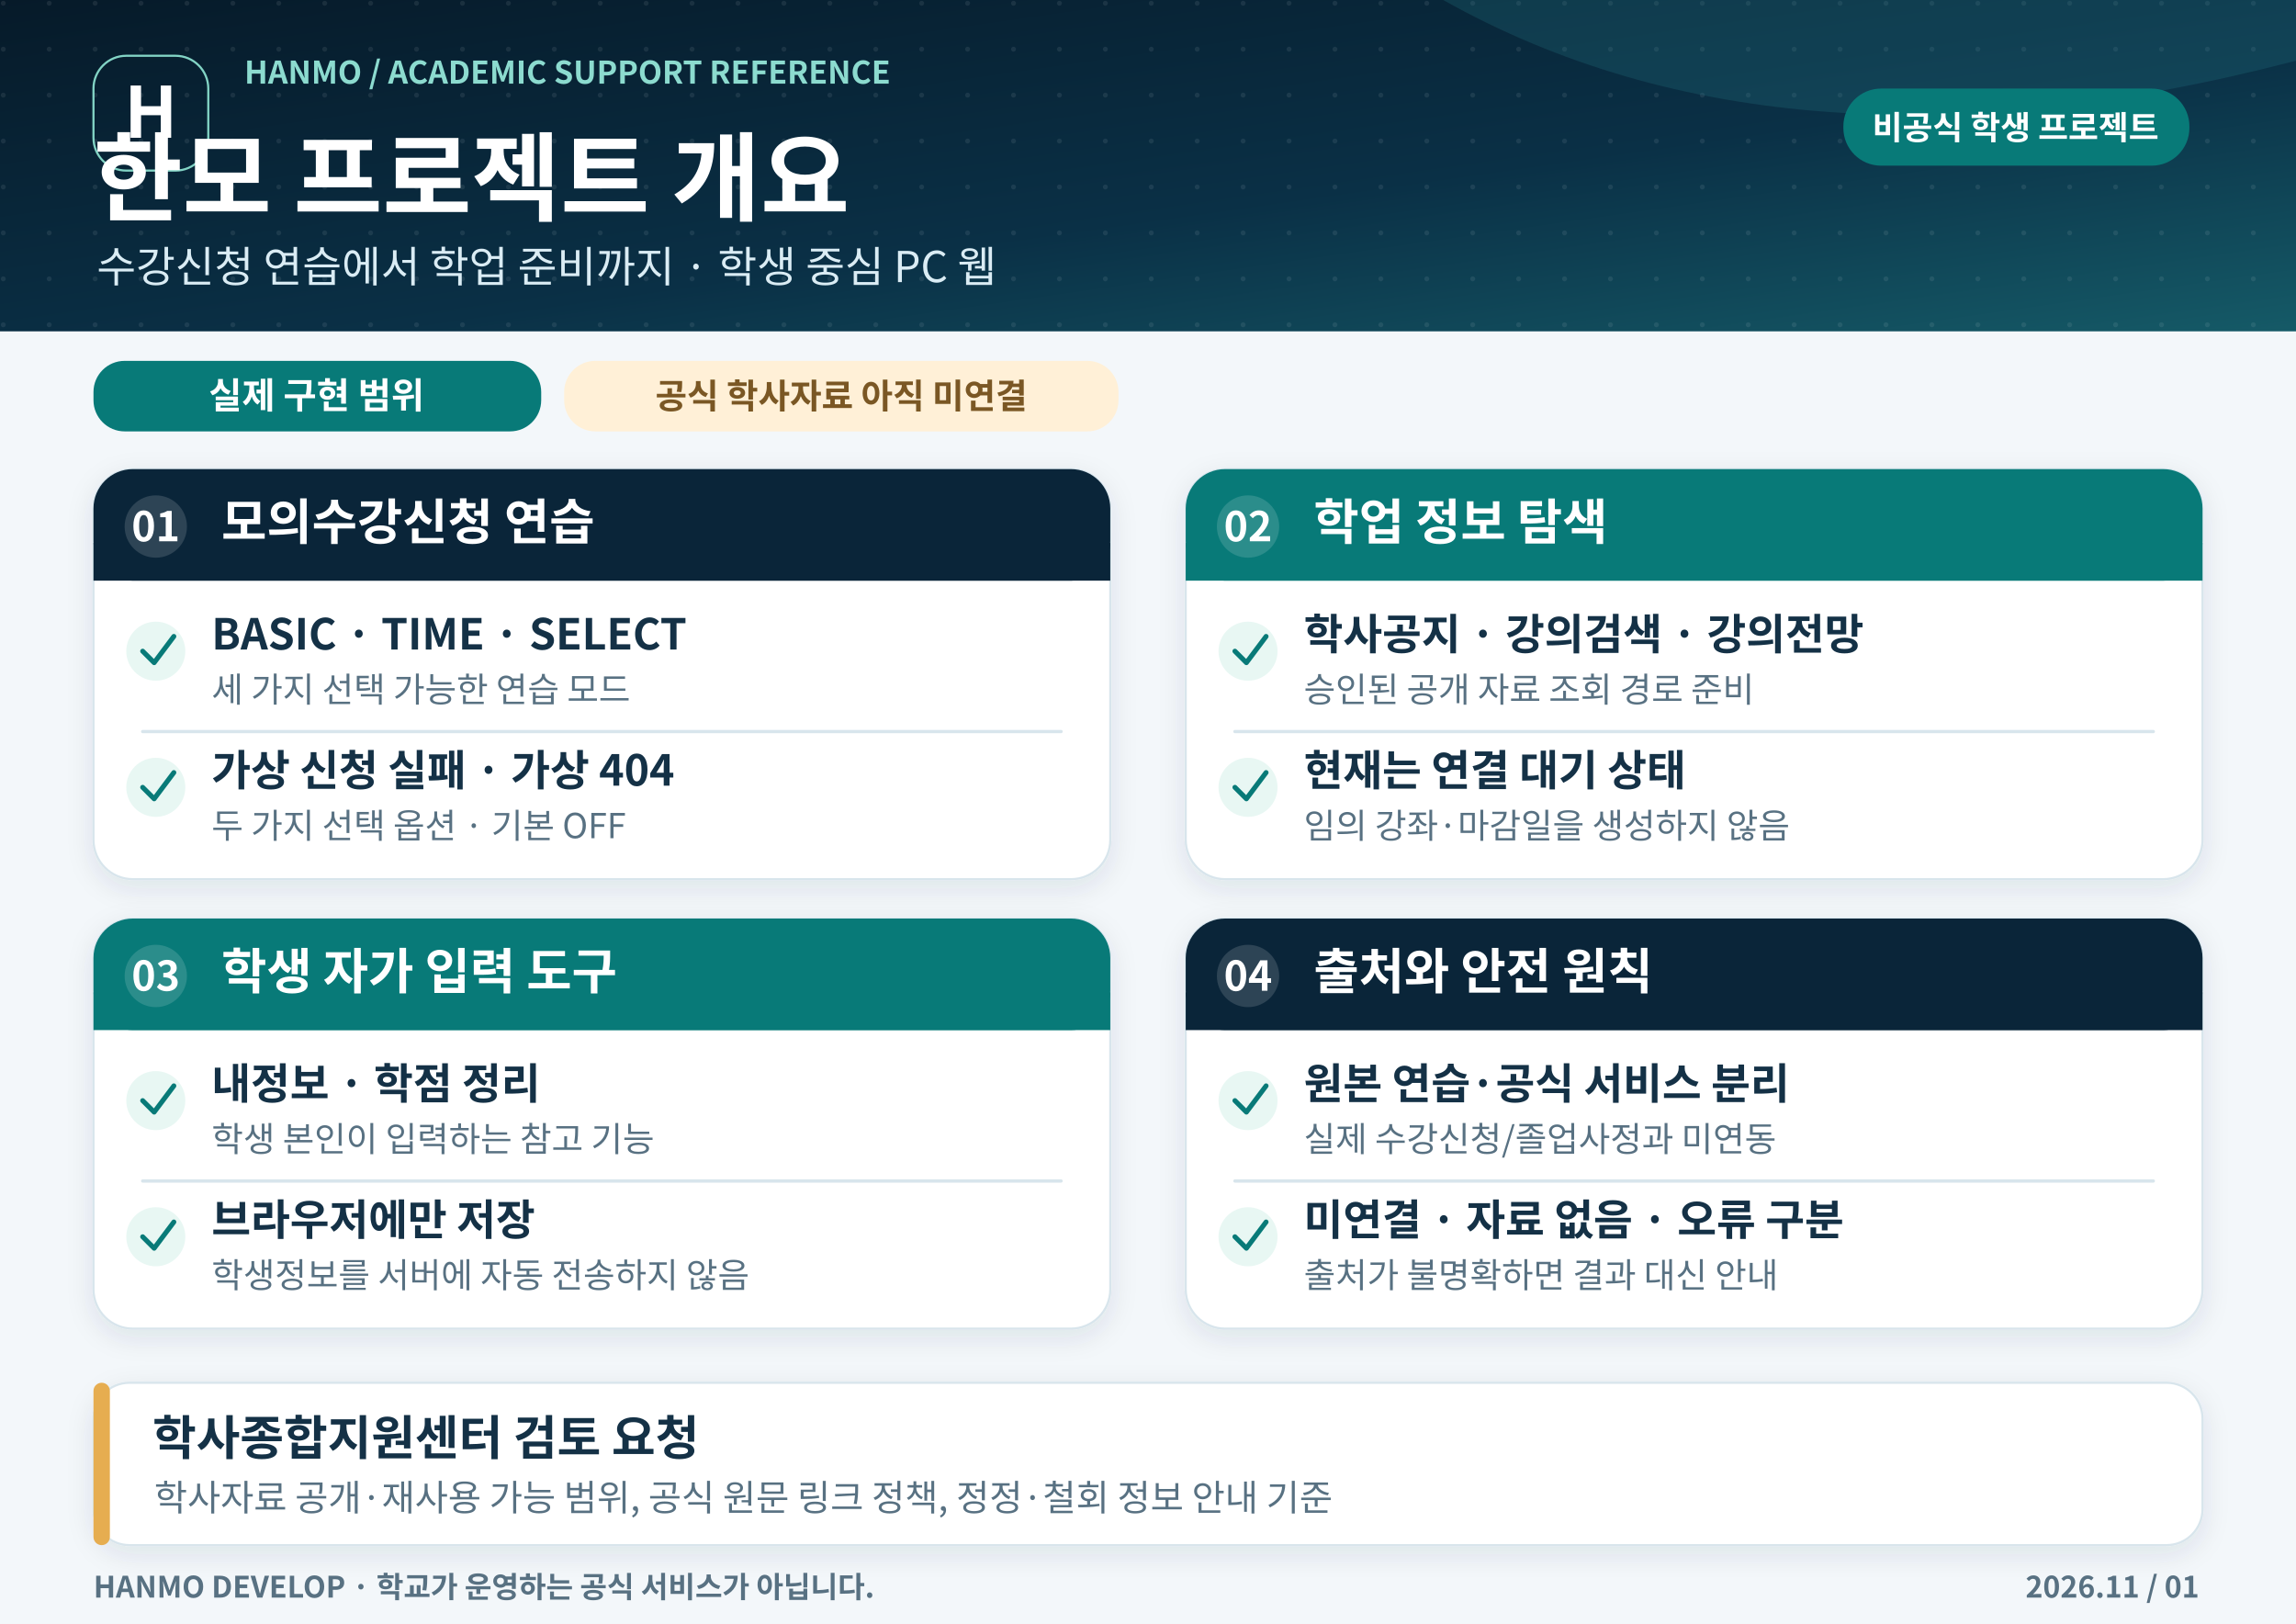
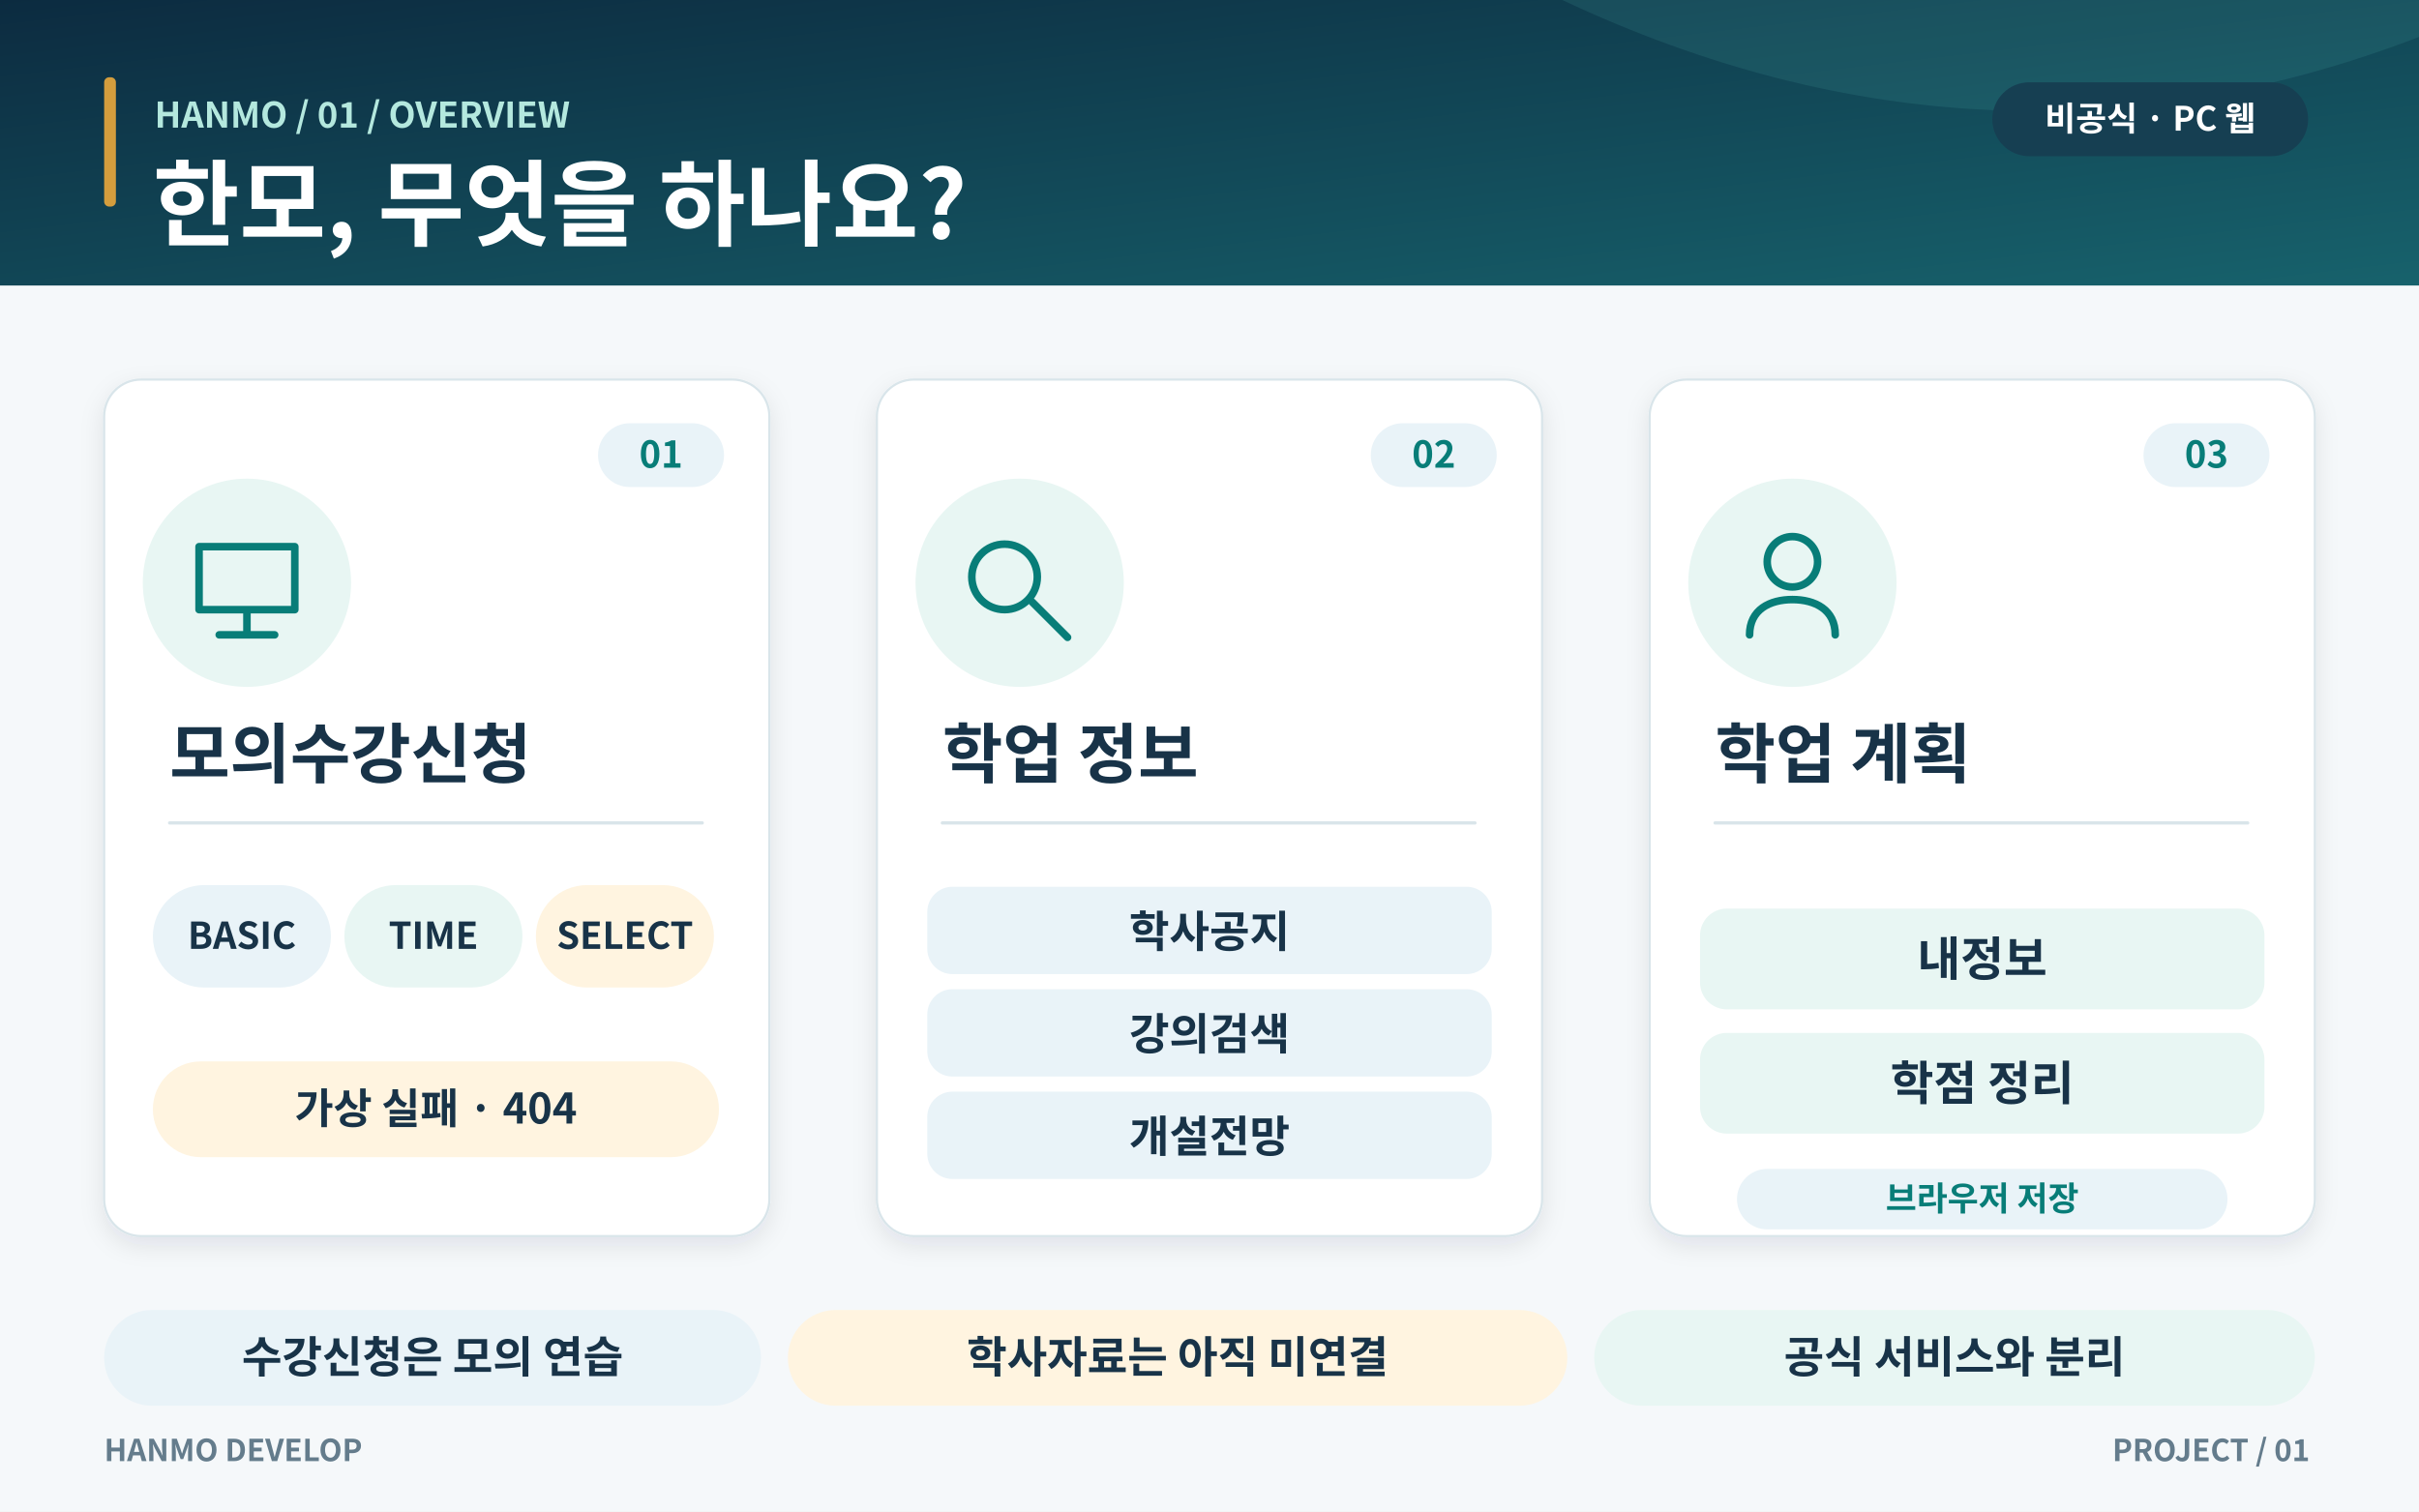
- <svg xmlns="http://www.w3.org/2000/svg" width="1400" height="990" viewBox="0 0 1400 990" role="img" aria-labelledby="title desc">
+ <svg xmlns="http://www.w3.org/2000/svg" width="1440" height="900" viewBox="0 0 1440 900" role="img" aria-labelledby="art-title art-desc">
  <defs>
-     <linearGradient id="head" x1="0" y1="0" x2="1" y2="1">
-       <stop stop-color="#061A29" />
-       <stop offset=".58" stop-color="#0A3046" />
-       <stop offset="1" stop-color="#155A67" />
+     <linearGradient id="header" x1="0" x2="1" y1="0" y2="1">
+       <stop stop-color="#0C2B40" />
+       <stop offset="1" stop-color="#17626C" />
    </linearGradient>
-     <filter id="shadow" x="-10%" y="-20%" width="120%" height="140%">
-       <feDropShadow dx="0" dy="5" stdDeviation="8" flood-color="#173448" flood-opacity=".10" />
+     <filter id="shadow" x="-10%" y="-15%" width="120%" height="135%">
+       <feDropShadow dx="0" dy="5" stdDeviation="7" flood-color="#102C43" flood-opacity=".09" />
    </filter>
-     <pattern id="grain" width="28" height="28" patternUnits="userSpaceOnUse">
-       <circle cx="2" cy="2" r="1.5" fill="#FFFFFF" opacity=".08" />
-     </pattern>
  </defs>
  <g font-family="Noto Sans CJK KR, Noto Sans KR, NanumSquare, Malgun Gothic, sans-serif">
-     <rect x="0" y="0" width="1400" height="990" rx="0" fill="#F3F7FA" stroke="none" stroke-width="1.3" />
-     <rect x="0" y="0" width="1400" height="202" rx="0" fill="url(#head)" stroke="none" stroke-width="1.3" />
-     <rect x="0" y="0" width="1400" height="202" rx="0" fill="url(#grain)" stroke="none" stroke-width="1.3" />
-     <path d="M880 0Q1090 118 1400 37V0Z" fill="#277F88" opacity=".24" />
-     <rect x="57" y="34" width="70" height="70" rx="20" fill="none" stroke="#82D4C5" stroke-width="1.3" />
-     <text x="92" y="84" text-anchor="middle" fill="#FFFFFF" font-size="43" font-weight="850">H</text>
-     <text x="149" y="51" text-anchor="start" fill="#8CDBCF" font-size="19" font-weight="720">HANMO  /  ACADEMIC SUPPORT REFERENCE</text>
-     <text x="57" y="130" text-anchor="start" fill="#FFFFFF" font-size="59" font-weight="840">한모 프로젝트 개요</text>
-     <text x="59" y="172" text-anchor="start" fill="#DAECF4" font-size="26" font-weight="520">수강신청 연습에서 학업 준비까지 · 학생 중심 PC 웹</text>
-     <rect x="1124" y="54" width="211" height="47" rx="23" fill="#087A78" stroke="none" stroke-width="1.3" />
-     <text x="1229" y="85" text-anchor="middle" fill="#FFFFFF" font-size="20" font-weight="760">비공식 학생 프로젝트</text>
-     <rect x="57" y="220" width="273" height="43" rx="19" fill="#087A78" stroke="none" stroke-width="1.3" />
-     <text x="193" y="249" text-anchor="middle" fill="#FFFFFF" font-size="22" font-weight="750">실제 구현 범위</text>
-     <rect x="344" y="220" width="338" height="43" rx="19" fill="#FFF0D7" stroke="none" stroke-width="1.3" />
-     <text x="513" y="249" text-anchor="middle" fill="#7A5724" font-size="21" font-weight="750">공식 학사자료 아직 미연결</text>
+     <rect x="0" y="0" width="1440" height="900" rx="0" fill="#F5F8FA" />
+     <rect x="0" y="0" width="1440" height="170" rx="0" fill="url(#header)" />
+     <path d="M930 0Q1185 120 1440 22V0Z" fill="#53B8B1" opacity=".14" />
+     <rect x="62" y="46" width="7" height="77" rx="3" fill="#D49D3D" />
+     <text id="text-1" x="92" y="76" fill="#B4E8DE" font-size="21" font-weight="740" text-anchor="start">HANMO  /  01  /  OVERVIEW</text>
+     <text id="text-2" x="91" y="142" fill="#FFFFFF" font-size="56" font-weight="850" text-anchor="start">한모, 무엇을 하나요?</text>
+     <rect x="1186" y="49" width="188" height="44" rx="22" fill="#163F52" />
+     <text id="text-3" x="1280" y="77.8" fill="#FFFFFF" font-size="20" font-weight="740" text-anchor="middle">비공식 · PC 웹</text>
    <g filter="url(#shadow)">
-       <rect x="57" y="286" width="620" height="250" rx="24" fill="#FFFFFF" stroke="#D8E5EC" stroke-width="1.3" />
+       <rect x="62" y="226" width="396" height="510" rx="22" fill="#FFFFFF" stroke="#D9E5EA" stroke-width="1.3" />
    </g>
-     <rect x="57" y="286" width="620" height="68" rx="24" fill="#0A2539" stroke="none" stroke-width="1.3" />
-     <rect x="57" y="331" width="620" height="23" rx="0" fill="#0A2539" stroke="none" stroke-width="1.3" />
-     <circle cx="95" cy="321" r="19" fill="#FFFFFF24" />
-     <text x="95" y="330" text-anchor="middle" fill="#FFFFFF" font-size="25" font-weight="800">01</text>
-     <text x="135" y="329" text-anchor="start" fill="#FFFFFF" font-size="30" font-weight="800">모의수강신청 연습</text>
-     <circle cx="95" cy="397" r="18" fill="#E8F7F3" />
-     <path d="M87 397L94 404L106 388" fill="none" stroke="#087A78" stroke-linecap="round" stroke-linejoin="round" stroke-width="3" />
-     <text x="129" y="396" text-anchor="start" fill="#143146" font-size="26" font-weight="750">BASIC · TIME · SELECT</text>
-     <text x="129" y="428" text-anchor="start" fill="#587182" font-size="21" font-weight="520">세 가지 선택 가능한 연습 모드</text>
-     <path d="M87 446L647 446" stroke="#D8E5EC" stroke-width="2" stroke-linecap="round" />
-     <circle cx="95" cy="480" r="18" fill="#E8F7F3" />
-     <path d="M87 480L94 487L106 471" fill="none" stroke="#087A78" stroke-linecap="round" stroke-linejoin="round" stroke-width="3" />
-     <text x="129" y="479" text-anchor="start" fill="#143146" font-size="26" font-weight="750">가상 신청 실패 · 가상 404</text>
-     <text x="129" y="511" text-anchor="start" fill="#587182" font-size="21" font-weight="520">두 가지 선택 옵션 · 기본 OFF</text>
+     <rect x="356" y="252" width="75" height="38" rx="19" fill="#E9F3F8" />
+     <text id="text-4" x="393.5" y="278.48" fill="#087D78" font-size="22" font-weight="740" text-anchor="middle">01</text>
+     <circle cx="147" cy="347" r="62" fill="#E8F6F3" />
+     <g transform="translate(111 312) scale(1.5)">
+       <path d="M5 9H43V34H5ZM24 34V44M13 44H35" stroke="#087D78" stroke-width="3" fill="none" stroke-linecap="round" stroke-linejoin="round" />
+     </g>
+     <text id="text-5" x="101" y="463" fill="#183348" font-size="39" font-weight="820" text-anchor="start">모의수강신청</text>
+     <path d="M101 490L418 490" fill="none" stroke="#D9E5EA" stroke-width="2" stroke-linecap="round" />
    <g filter="url(#shadow)">
-       <rect x="723" y="286" width="620" height="250" rx="24" fill="#FFFFFF" stroke="#D8E5EC" stroke-width="1.3" />
+       <rect x="522" y="226" width="396" height="510" rx="22" fill="#FFFFFF" stroke="#D9E5EA" stroke-width="1.3" />
    </g>
-     <rect x="723" y="286" width="620" height="68" rx="24" fill="#087A78" stroke="none" stroke-width="1.3" />
-     <rect x="723" y="331" width="620" height="23" rx="0" fill="#087A78" stroke="none" stroke-width="1.3" />
-     <circle cx="761" cy="321" r="19" fill="#FFFFFF24" />
-     <text x="761" y="330" text-anchor="middle" fill="#FFFFFF" font-size="25" font-weight="800">02</text>
-     <text x="801" y="329" text-anchor="start" fill="#FFFFFF" font-size="30" font-weight="800">학업 정보 탐색</text>
-     <circle cx="761" cy="397" r="18" fill="#E8F7F3" />
-     <path d="M753 397L760 404L772 388" fill="none" stroke="#087A78" stroke-linecap="round" stroke-linejoin="round" stroke-width="3" />
-     <text x="795" y="396" text-anchor="start" fill="#143146" font-size="26" font-weight="750">학사공지 · 강의검색 · 강의전망</text>
-     <text x="795" y="428" text-anchor="start" fill="#587182" font-size="21" font-weight="520">승인된 공개 자료 조회 경로 준비</text>
-     <path d="M753 446L1313 446" stroke="#D8E5EC" stroke-width="2" stroke-linecap="round" />
-     <circle cx="761" cy="480" r="18" fill="#E8F7F3" />
-     <path d="M753 480L760 487L772 471" fill="none" stroke="#087A78" stroke-linecap="round" stroke-linejoin="round" stroke-width="3" />
-     <text x="795" y="479" text-anchor="start" fill="#143146" font-size="26" font-weight="750">현재는 연결 대기 상태</text>
-     <text x="795" y="511" text-anchor="start" fill="#587182" font-size="21" font-weight="520">임의 강좌·마감일을 생성하지 않음</text>
+     <rect x="816" y="252" width="75" height="38" rx="19" fill="#E9F3F8" />
+     <text id="text-6" x="853.5" y="278.48" fill="#087D78" font-size="22" font-weight="740" text-anchor="middle">02</text>
+     <circle cx="607" cy="347" r="62" fill="#E8F6F3" />
+     <g transform="translate(571 312) scale(1.5)">
+       <path d="M31 21A13 13 0 1 0 5 21A13 13 0 1 0 31 21M29 31L43 45" stroke="#087D78" stroke-width="3" fill="none" stroke-linecap="round" stroke-linejoin="round" />
+     </g>
+     <text id="text-7" x="561" y="463" fill="#183348" font-size="39" font-weight="820" text-anchor="start">학업 정보</text>
+     <path d="M561 490L878 490" fill="none" stroke="#D9E5EA" stroke-width="2" stroke-linecap="round" />
    <g filter="url(#shadow)">
-       <rect x="57" y="560" width="620" height="250" rx="24" fill="#FFFFFF" stroke="#D8E5EC" stroke-width="1.3" />
+       <rect x="982" y="226" width="396" height="510" rx="22" fill="#FFFFFF" stroke="#D9E5EA" stroke-width="1.3" />
    </g>
-     <rect x="57" y="560" width="620" height="68" rx="24" fill="#087A78" stroke="none" stroke-width="1.3" />
-     <rect x="57" y="605" width="620" height="23" rx="0" fill="#087A78" stroke="none" stroke-width="1.3" />
-     <circle cx="95" cy="595" r="19" fill="#FFFFFF24" />
-     <text x="95" y="604" text-anchor="middle" fill="#FFFFFF" font-size="25" font-weight="800">03</text>
-     <text x="135" y="603" text-anchor="start" fill="#FFFFFF" font-size="30" font-weight="800">학생 자가 입력 도구</text>
-     <circle cx="95" cy="671" r="18" fill="#E8F7F3" />
-     <path d="M87 671L94 678L106 662" fill="none" stroke="#087A78" stroke-linecap="round" stroke-linejoin="round" stroke-width="3" />
-     <text x="129" y="670" text-anchor="start" fill="#143146" font-size="26" font-weight="750">내정보 · 학점 정리</text>
-     <text x="129" y="702" text-anchor="start" fill="#587182" font-size="21" font-weight="520">학생 본인이 입력하는 참고 기능</text>
-     <path d="M87 720L647 720" stroke="#D8E5EC" stroke-width="2" stroke-linecap="round" />
-     <circle cx="95" cy="754" r="18" fill="#E8F7F3" />
-     <path d="M87 754L94 761L106 745" fill="none" stroke="#087A78" stroke-linecap="round" stroke-linejoin="round" stroke-width="3" />
-     <text x="129" y="753" text-anchor="start" fill="#143146" font-size="26" font-weight="750">브라우저에만 저장</text>
-     <text x="129" y="785" text-anchor="start" fill="#587182" font-size="21" font-weight="520">학생정보를 서버에 자동 전송하지 않음</text>
-     <g filter="url(#shadow)">
-       <rect x="723" y="560" width="620" height="250" rx="24" fill="#FFFFFF" stroke="#D8E5EC" stroke-width="1.3" />
+     <rect x="1276" y="252" width="75" height="38" rx="19" fill="#E9F3F8" />
+     <text id="text-8" x="1313.5" y="278.48" fill="#087D78" font-size="22" font-weight="740" text-anchor="middle">03</text>
+     <circle cx="1067" cy="347" r="62" fill="#E8F6F3" />
+     <g transform="translate(1031 312) scale(1.5)">
+       <path d="M24 25A10 10 0 1 0 24 5A10 10 0 1 0 24 25M7 44C7 34 15 30 24 30C33 30 41 34 41 44" stroke="#087D78" stroke-width="3" fill="none" stroke-linecap="round" stroke-linejoin="round" />
    </g>
-     <rect x="723" y="560" width="620" height="68" rx="24" fill="#0A2539" stroke="none" stroke-width="1.3" />
-     <rect x="723" y="605" width="620" height="23" rx="0" fill="#0A2539" stroke="none" stroke-width="1.3" />
-     <circle cx="761" cy="595" r="19" fill="#FFFFFF24" />
-     <text x="761" y="604" text-anchor="middle" fill="#FFFFFF" font-size="25" font-weight="800">04</text>
-     <text x="801" y="603" text-anchor="start" fill="#FFFFFF" font-size="30" font-weight="800">출처와 안전 원칙</text>
-     <circle cx="761" cy="671" r="18" fill="#E8F7F3" />
-     <path d="M753 671L760 678L772 662" fill="none" stroke="#087A78" stroke-linecap="round" stroke-linejoin="round" stroke-width="3" />
-     <text x="795" y="670" text-anchor="start" fill="#143146" font-size="26" font-weight="750">원본 연습·공식 서비스 분리</text>
-     <text x="795" y="702" text-anchor="start" fill="#587182" font-size="21" font-weight="520">실제 수강신청/졸업사정과 미연동</text>
-     <path d="M753 720L1313 720" stroke="#D8E5EC" stroke-width="2" stroke-linecap="round" />
-     <circle cx="761" cy="754" r="18" fill="#E8F7F3" />
-     <path d="M753 754L760 761L772 745" fill="none" stroke="#087A78" stroke-linecap="round" stroke-linejoin="round" stroke-width="3" />
-     <text x="795" y="753" text-anchor="start" fill="#143146" font-size="26" font-weight="750">미연결 · 자료 없음 · 오류 구분</text>
-     <text x="795" y="785" text-anchor="start" fill="#587182" font-size="21" font-weight="520">출처가 불명확하면 결과 대신 안내</text>
-     <g filter="url(#shadow)">
-       <rect x="57" y="843" width="1286" height="99" rx="22" fill="#FFFFFF" stroke="#D8E5EC" stroke-width="1.3" />
-     </g>
-     <rect x="57" y="843" width="10" height="99" rx="5" fill="#E6AD50" stroke="none" stroke-width="1.3" />
-     <text x="93" y="887" text-anchor="start" fill="#143146" font-size="29" font-weight="820">학사종합지원센터 검토 요청</text>
-     <text x="94" y="921" text-anchor="start" fill="#587182" font-size="22" font-weight="530">학사자료 공개·재사용 가능 범위, 공식 원문 링크 정책, 정정·철회 정보 안내 기준</text>
-     <text x="57" y="974" text-anchor="start" fill="#587182" font-size="18" font-weight="600">HANMO DEVELOP  ·  학교가 운영하는 공식 서비스가 아닙니다.</text>
-     <text x="1341" y="974" text-anchor="end" fill="#587182" font-size="18" font-weight="600">2026.11  /  01</text>
+     <text id="text-9" x="1021" y="463" fill="#183348" font-size="39" font-weight="820" text-anchor="start">학업 계획</text>
+     <path d="M1021 490L1338 490" fill="none" stroke="#D9E5EA" stroke-width="2" stroke-linecap="round" />
+     <rect x="91" y="527" width="106" height="61" rx="30.5" fill="#E9F3F8" />
+     <text id="text-10" x="144" y="564.98" fill="#183348" font-size="22" font-weight="740" text-anchor="middle">BASIC</text>
+     <rect x="205" y="527" width="106" height="61" rx="30.5" fill="#E8F6F3" />
+     <text id="text-11" x="258" y="564.98" fill="#183348" font-size="22" font-weight="740" text-anchor="middle">TIME</text>
+     <rect x="319" y="527" width="106" height="61" rx="30.5" fill="#FFF4E0" />
+     <text id="text-12" x="372" y="564.98" fill="#183348" font-size="22" font-weight="740" text-anchor="middle">SELECT</text>
+     <rect x="91" y="632" width="337" height="57" rx="28.5" fill="#FFF4E0" />
+     <text id="text-13" x="259.5" y="669" fill="#183348" font-size="25" font-weight="740" text-anchor="middle">가상 실패 · 404</text>
+     <rect x="552" y="528" width="336" height="52" rx="15" fill="#E9F3F8" />
+     <text id="text-14" x="720" y="564" fill="#183348" font-size="26" font-weight="730" text-anchor="middle">학사공지</text>
+     <rect x="552" y="589" width="336" height="52" rx="15" fill="#E9F3F8" />
+     <text id="text-15" x="720" y="625" fill="#183348" font-size="26" font-weight="730" text-anchor="middle">강의검색</text>
+     <rect x="552" y="650" width="336" height="52" rx="15" fill="#E9F3F8" />
+     <text id="text-16" x="720" y="686" fill="#183348" font-size="26" font-weight="730" text-anchor="middle">개설전망</text>
+     <rect x="1012" y="541" width="336" height="60" rx="16" fill="#E8F6F3" />
+     <text id="text-17" x="1180" y="581" fill="#183348" font-size="28" font-weight="770" text-anchor="middle">내정보</text>
+     <rect x="1012" y="615" width="336" height="60" rx="16" fill="#E8F6F3" />
+     <text id="text-18" x="1180" y="655" fill="#183348" font-size="28" font-weight="770" text-anchor="middle">학점 정리</text>
+     <rect x="1034" y="696" width="292" height="36" rx="18" fill="#E9F3F8" />
+     <text id="text-19" x="1180" y="720.8" fill="#087D78" font-size="20" font-weight="740" text-anchor="middle">브라우저 저장</text>
+     <rect x="62" y="780" width="391" height="57" rx="28.5" fill="#E9F3F8" />
+     <text id="text-20" x="257.5" y="817.34" fill="#183348" font-size="26" font-weight="740" text-anchor="middle">수강신청은 모의 연습</text>
+     <rect x="469" y="780" width="464" height="57" rx="28.5" fill="#FFF4E0" />
+     <text id="text-21" x="701" y="817.34" fill="#183348" font-size="26" font-weight="740" text-anchor="middle">학사자료는 아직 미연결</text>
+     <rect x="949" y="780" width="429" height="57" rx="28.5" fill="#E8F6F3" />
+     <text id="text-22" x="1163.5" y="817.34" fill="#183348" font-size="26" font-weight="740" text-anchor="middle">공식 서비스와 분리</text>
+     <text id="text-23" x="62" y="870" fill="#647C8C" font-size="18" font-weight="800" text-anchor="start">HANMO DEVELOP</text>
+     <text id="text-24" x="1375" y="870" fill="#647C8C" font-size="18" font-weight="680" text-anchor="end">PROJECT / 01</text>
  </g>
</svg>
